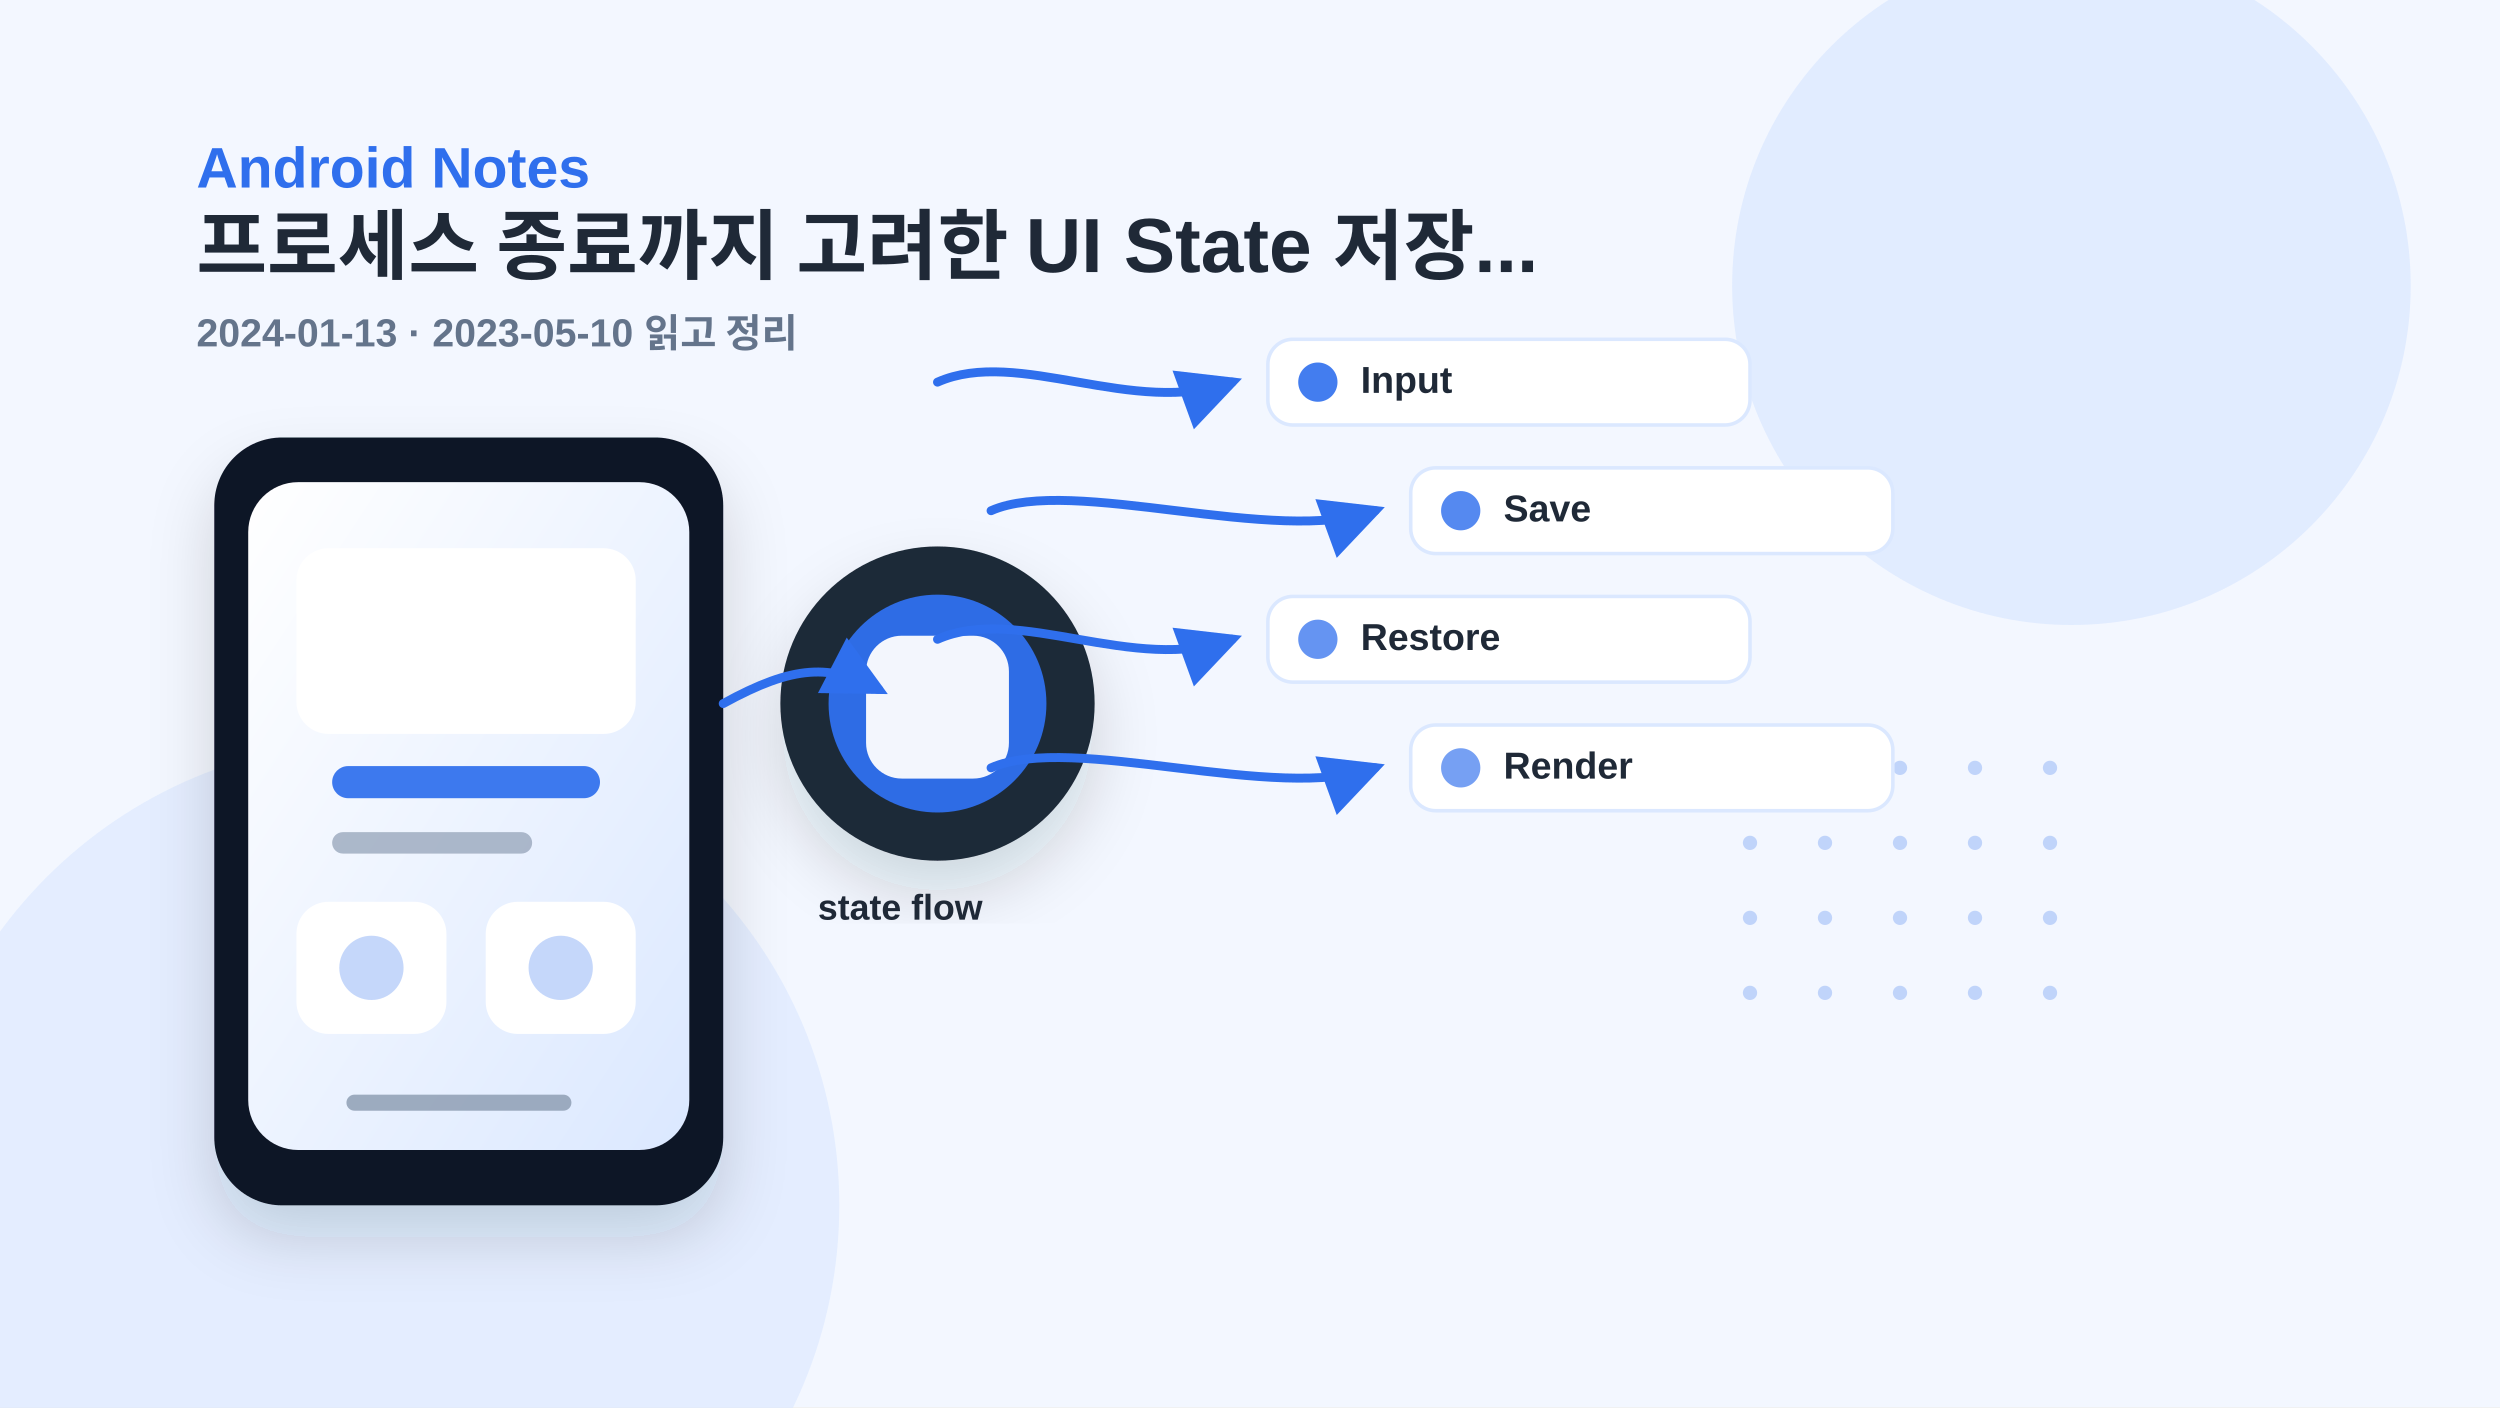
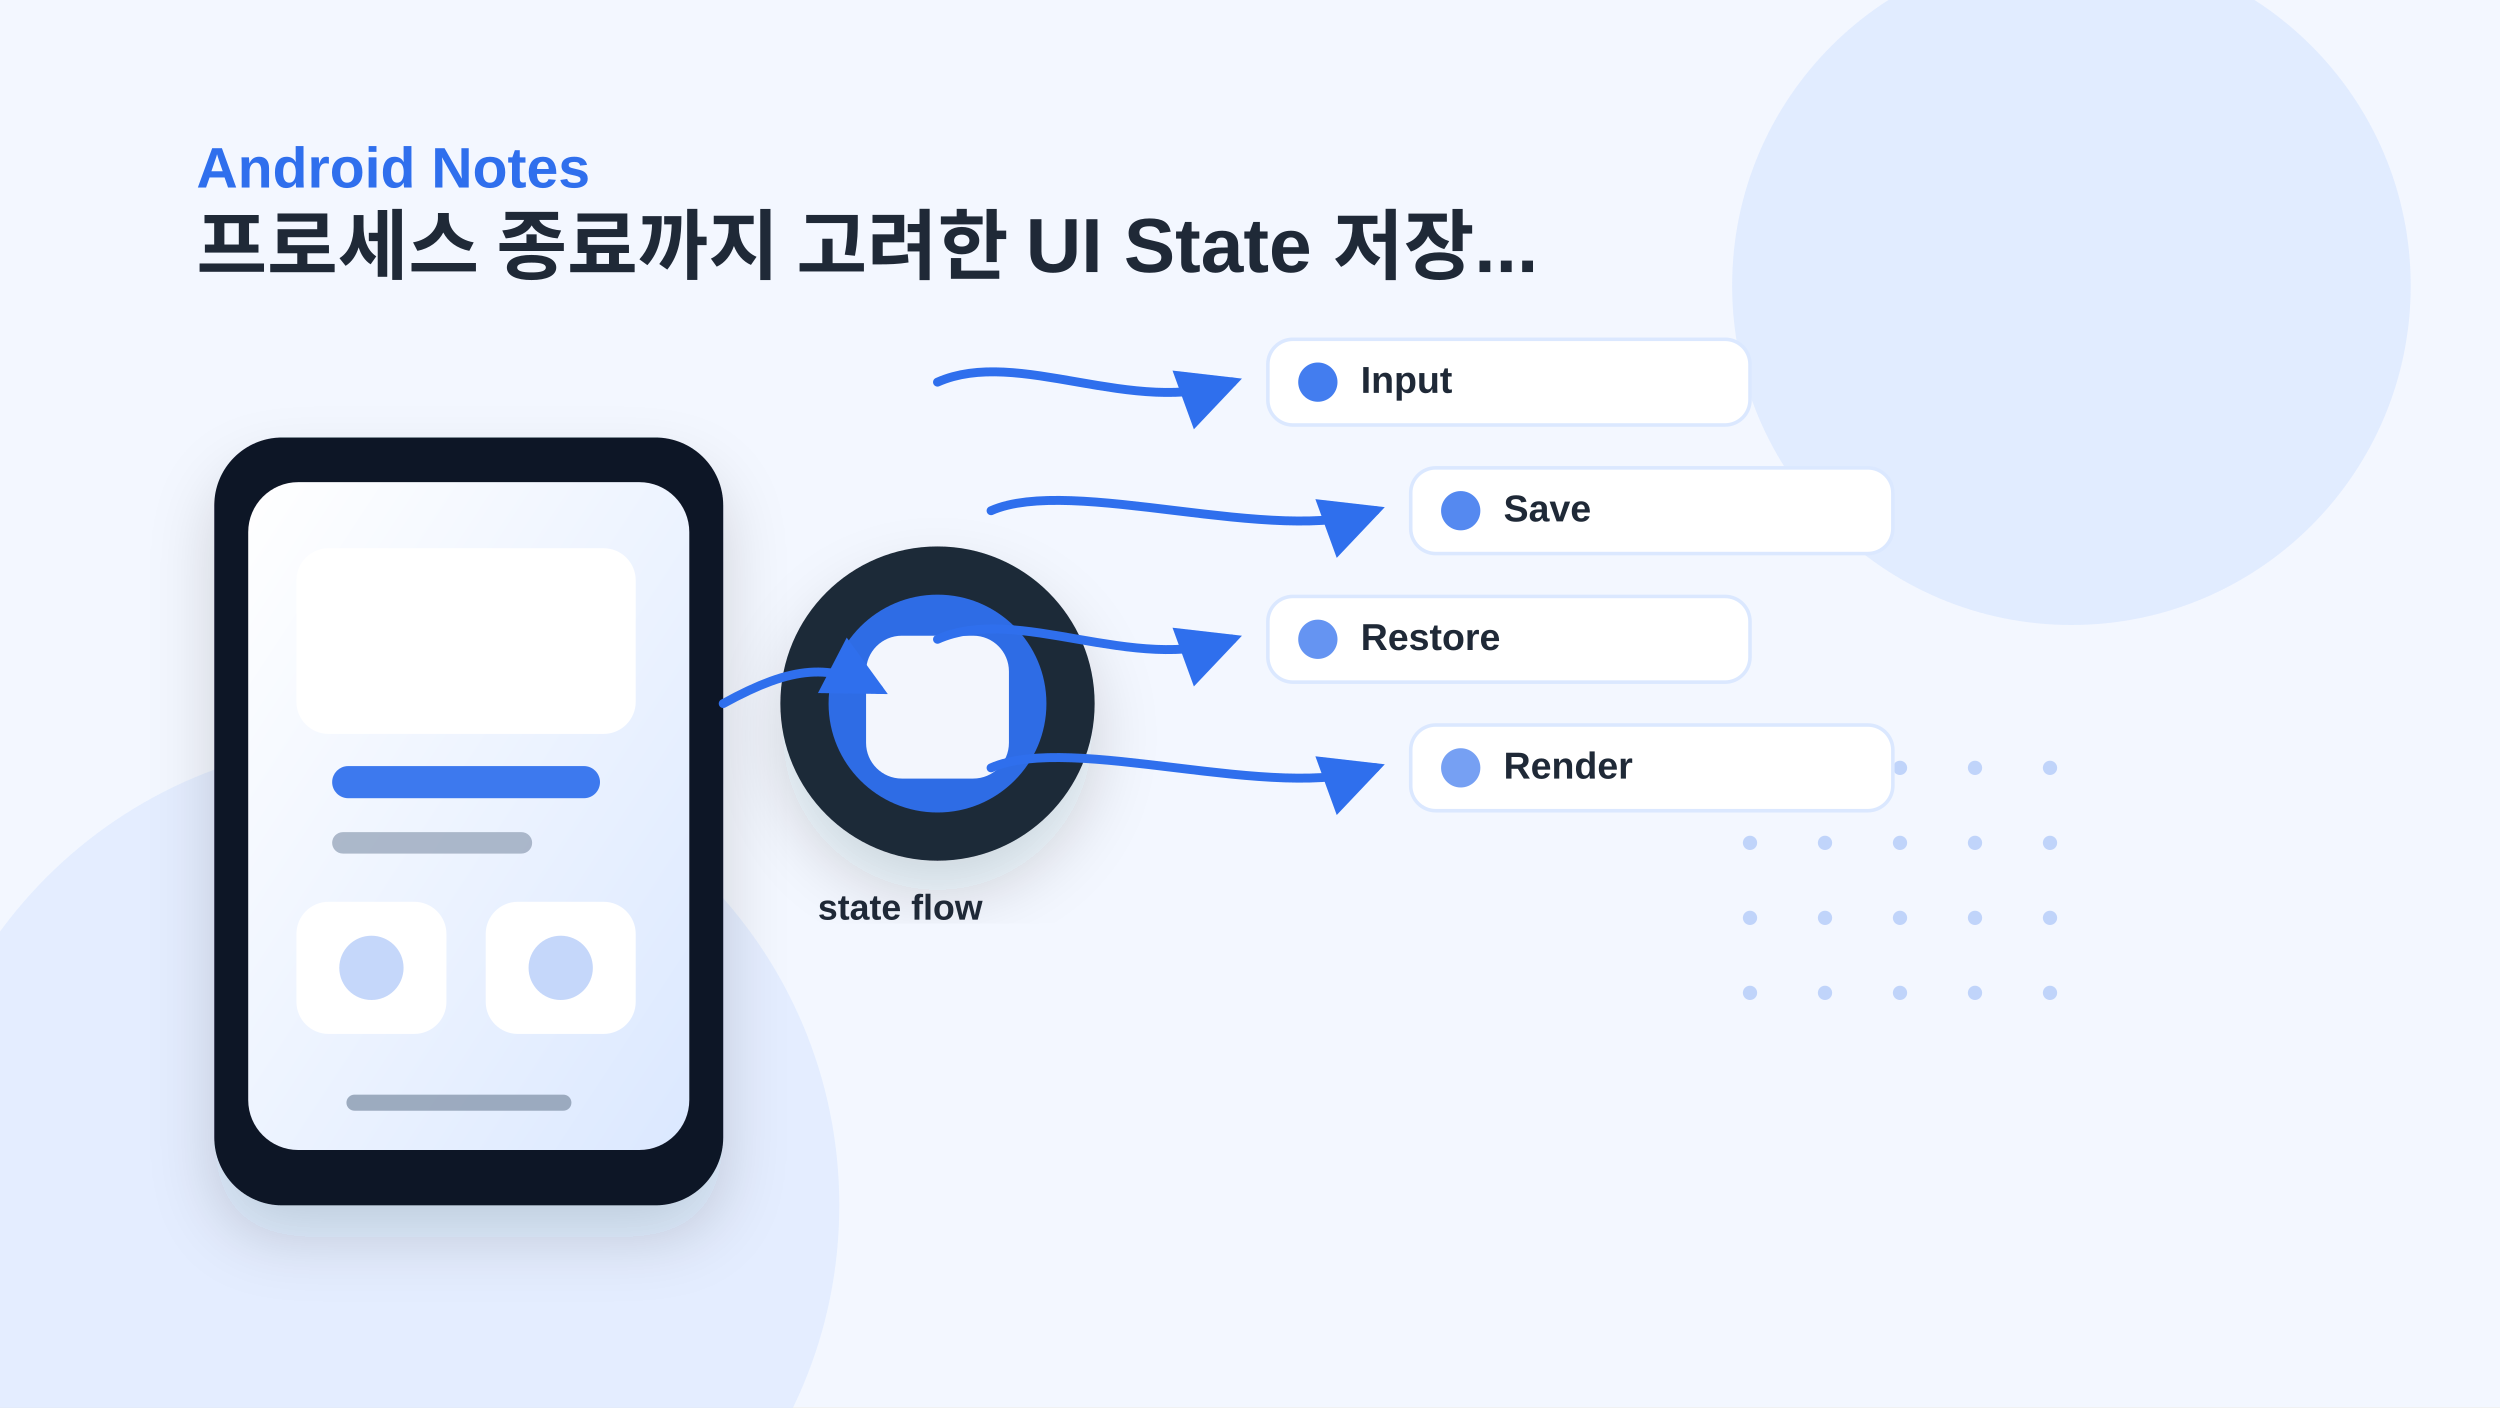
<svg xmlns="http://www.w3.org/2000/svg" width="1400" height="788" viewBox="0 0 1400 788" role="img" aria-label="프로세스 종료까지 고려한 UI State 저장 전략">
  <defs>
    <marker id="arrow" viewBox="0 0 12 12" refX="10" refY="6" markerWidth="7" markerHeight="7" orient="auto-start-reverse">
      <path d="M 0 0 L 12 6 L 0 12 z" fill="#2f6fed" />
    </marker>
    <filter id="shadow" x="-20%" y="-20%" width="140%" height="140%">
      <feDropShadow dx="0" dy="18" stdDeviation="18" flood-color="#17202a" flood-opacity="0.16" />
    </filter>
    <linearGradient id="phone" x1="0" y1="0" x2="1" y2="1">
      <stop offset="0%" stop-color="#ffffff" />
      <stop offset="100%" stop-color="#dbe8ff" />
    </linearGradient>
  </defs>
  <rect width="1400" height="788" fill="#f3f7ff" />
  <circle cx="1160" cy="160" r="190" fill="#dbe8ff" opacity="0.75" />
  <circle cx="210" cy="675" r="260" fill="#dbe8ff" opacity="0.65" />
  <g opacity="0.26">
    <circle cx="980" cy="430" r="4" fill="#2f6fed" />
    <circle cx="1022" cy="430" r="4" fill="#2f6fed" />
    <circle cx="1064" cy="430" r="4" fill="#2f6fed" />
    <circle cx="1106" cy="430" r="4" fill="#2f6fed" />
    <circle cx="1148" cy="430" r="4" fill="#2f6fed" />
    <circle cx="980" cy="472" r="4" fill="#2f6fed" />
    <circle cx="1022" cy="472" r="4" fill="#2f6fed" />
    <circle cx="1064" cy="472" r="4" fill="#2f6fed" />
    <circle cx="1106" cy="472" r="4" fill="#2f6fed" />
    <circle cx="1148" cy="472" r="4" fill="#2f6fed" />
    <circle cx="980" cy="514" r="4" fill="#2f6fed" />
    <circle cx="1022" cy="514" r="4" fill="#2f6fed" />
    <circle cx="1064" cy="514" r="4" fill="#2f6fed" />
    <circle cx="1106" cy="514" r="4" fill="#2f6fed" />
    <circle cx="1148" cy="514" r="4" fill="#2f6fed" />
    <circle cx="980" cy="556" r="4" fill="#2f6fed" />
    <circle cx="1022" cy="556" r="4" fill="#2f6fed" />
    <circle cx="1064" cy="556" r="4" fill="#2f6fed" />
    <circle cx="1106" cy="556" r="4" fill="#2f6fed" />
    <circle cx="1148" cy="556" r="4" fill="#2f6fed" />
  </g>
  <text x="110" y="105" font-family="Arial, Apple SD Gothic Neo, sans-serif" font-size="32" fill="#2f6fed" font-weight="800">Android Notes</text>
  <text x="110" y="153" font-family="Arial, Apple SD Gothic Neo, sans-serif" font-size="43" fill="#1f2937" font-weight="800">프로세스 종료까지 고려한 UI State 저장...</text>
-   <text x="110" y="194" font-family="Arial, Apple SD Gothic Neo, sans-serif" font-size="22" fill="#64748b" font-weight="600">2024-01-13 · 2023-05-10 읽고 정리</text>
  <g filter="url(#shadow)">
    <rect x="120" y="245" width="285" height="430" rx="38" fill="#111827" />
    <rect x="139" y="270" width="247" height="374" rx="28" fill="url(#phone)" />
    <rect x="166" y="307" width="190" height="104" rx="18" fill="#ffffff" />
    <rect x="186" y="429" width="150" height="18" rx="9" fill="#2f6fed" opacity="0.92" />
    <rect x="186" y="466" width="112" height="12" rx="6" fill="#94a3b8" opacity="0.75" />
    <rect x="166" y="505" width="84" height="74" rx="18" fill="#ffffff" />
    <rect x="272" y="505" width="84" height="74" rx="18" fill="#ffffff" />
    <circle cx="208" cy="542" r="18" fill="#2f6fed" opacity="0.28" />
    <circle cx="314" cy="542" r="18" fill="#2f6fed" opacity="0.28" />
    <rect x="194" y="613" width="126" height="9" rx="4.5" fill="#94a3b8" opacity="0.9" />
  </g>
  <g>
    <circle cx="525" cy="394" r="88" fill="#1f2937" filter="url(#shadow)" />
    <circle cx="525" cy="394" r="61" fill="#2f6fed" opacity="0.95" />
    <rect x="485" y="356" width="80" height="80" rx="20" fill="#ffffff" opacity="0.94" />
    <path d="M 405 394 C 445 372, 465 372, 492 386" fill="none" stroke="#2f6fed" stroke-width="5" stroke-linecap="round" marker-end="url(#arrow)" />
    <text x="458" y="515" font-family="Arial, Apple SD Gothic Neo, sans-serif" font-size="20" fill="#1f2937" font-weight="800">state flow</text>
  </g>
  <path d="M 525 214 C 570 194, 635 234, 690 214" fill="none" stroke="#2f6fed" stroke-width="5" stroke-linecap="round" marker-end="url(#arrow)" />
  <path d="M 555 286 C 600 266, 715 306, 770 286" fill="none" stroke="#2f6fed" stroke-width="5" stroke-linecap="round" marker-end="url(#arrow)" />
  <path d="M 525 358 C 570 338, 635 378, 690 358" fill="none" stroke="#2f6fed" stroke-width="5" stroke-linecap="round" marker-end="url(#arrow)" />
  <path d="M 555 430 C 600 410, 715 450, 770 430" fill="none" stroke="#2f6fed" stroke-width="5" stroke-linecap="round" marker-end="url(#arrow)" />
  <rect x="710" y="190" width="270" height="48" rx="14" fill="#ffffff" stroke="#dbe8ff" stroke-width="2" />
  <circle cx="738" cy="214" r="11" fill="#2f6fed" opacity="0.9" />
  <text x="762" y="220" font-family="Arial, Apple SD Gothic Neo, sans-serif" font-size="21" fill="#1f2937" font-weight="700">Input</text>
  <rect x="790" y="262" width="270" height="48" rx="14" fill="#ffffff" stroke="#dbe8ff" stroke-width="2" />
  <circle cx="818" cy="286" r="11" fill="#2f6fed" opacity="0.82" />
  <text x="842" y="292" font-family="Arial, Apple SD Gothic Neo, sans-serif" font-size="21" fill="#1f2937" font-weight="700">Save</text>
  <rect x="710" y="334" width="270" height="48" rx="14" fill="#ffffff" stroke="#dbe8ff" stroke-width="2" />
  <circle cx="738" cy="358" r="11" fill="#2f6fed" opacity="0.74" />
  <text x="762" y="364" font-family="Arial, Apple SD Gothic Neo, sans-serif" font-size="21" fill="#1f2937" font-weight="700">Restore</text>
  <rect x="790" y="406" width="270" height="48" rx="14" fill="#ffffff" stroke="#dbe8ff" stroke-width="2" />
  <circle cx="818" cy="430" r="11" fill="#2f6fed" opacity="0.66" />
  <text x="842" y="436" font-family="Arial, Apple SD Gothic Neo, sans-serif" font-size="21" fill="#1f2937" font-weight="700">Render</text>
</svg>
